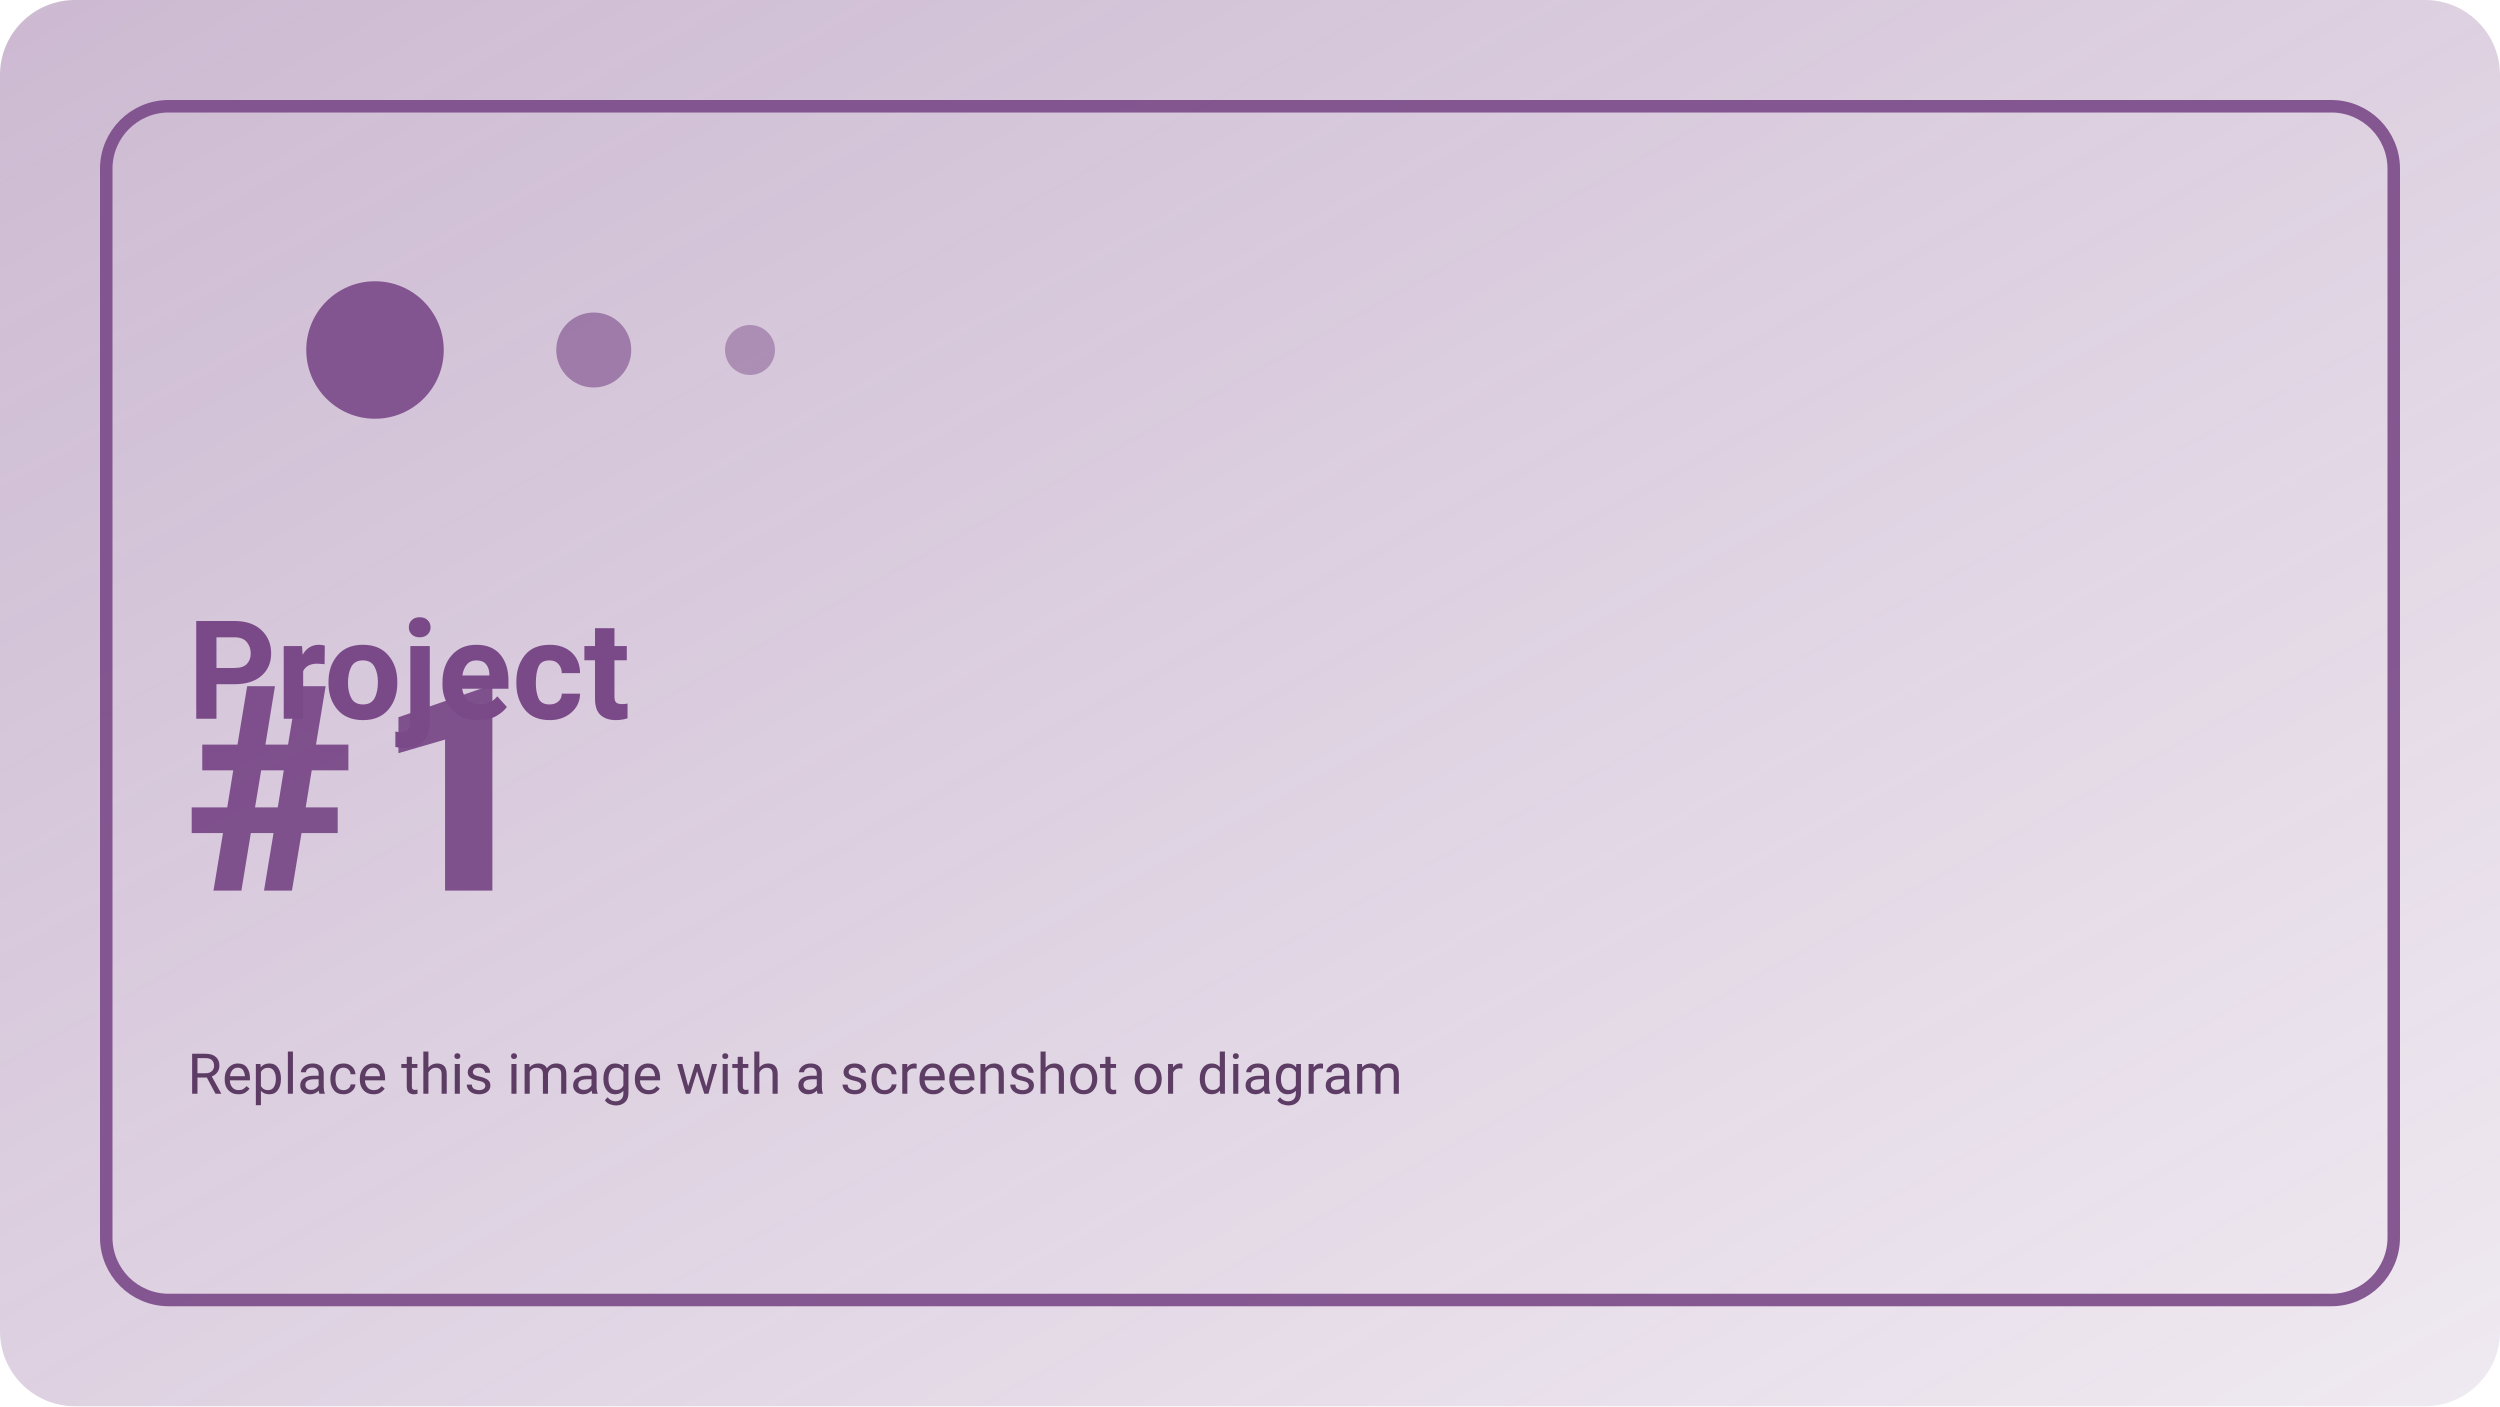
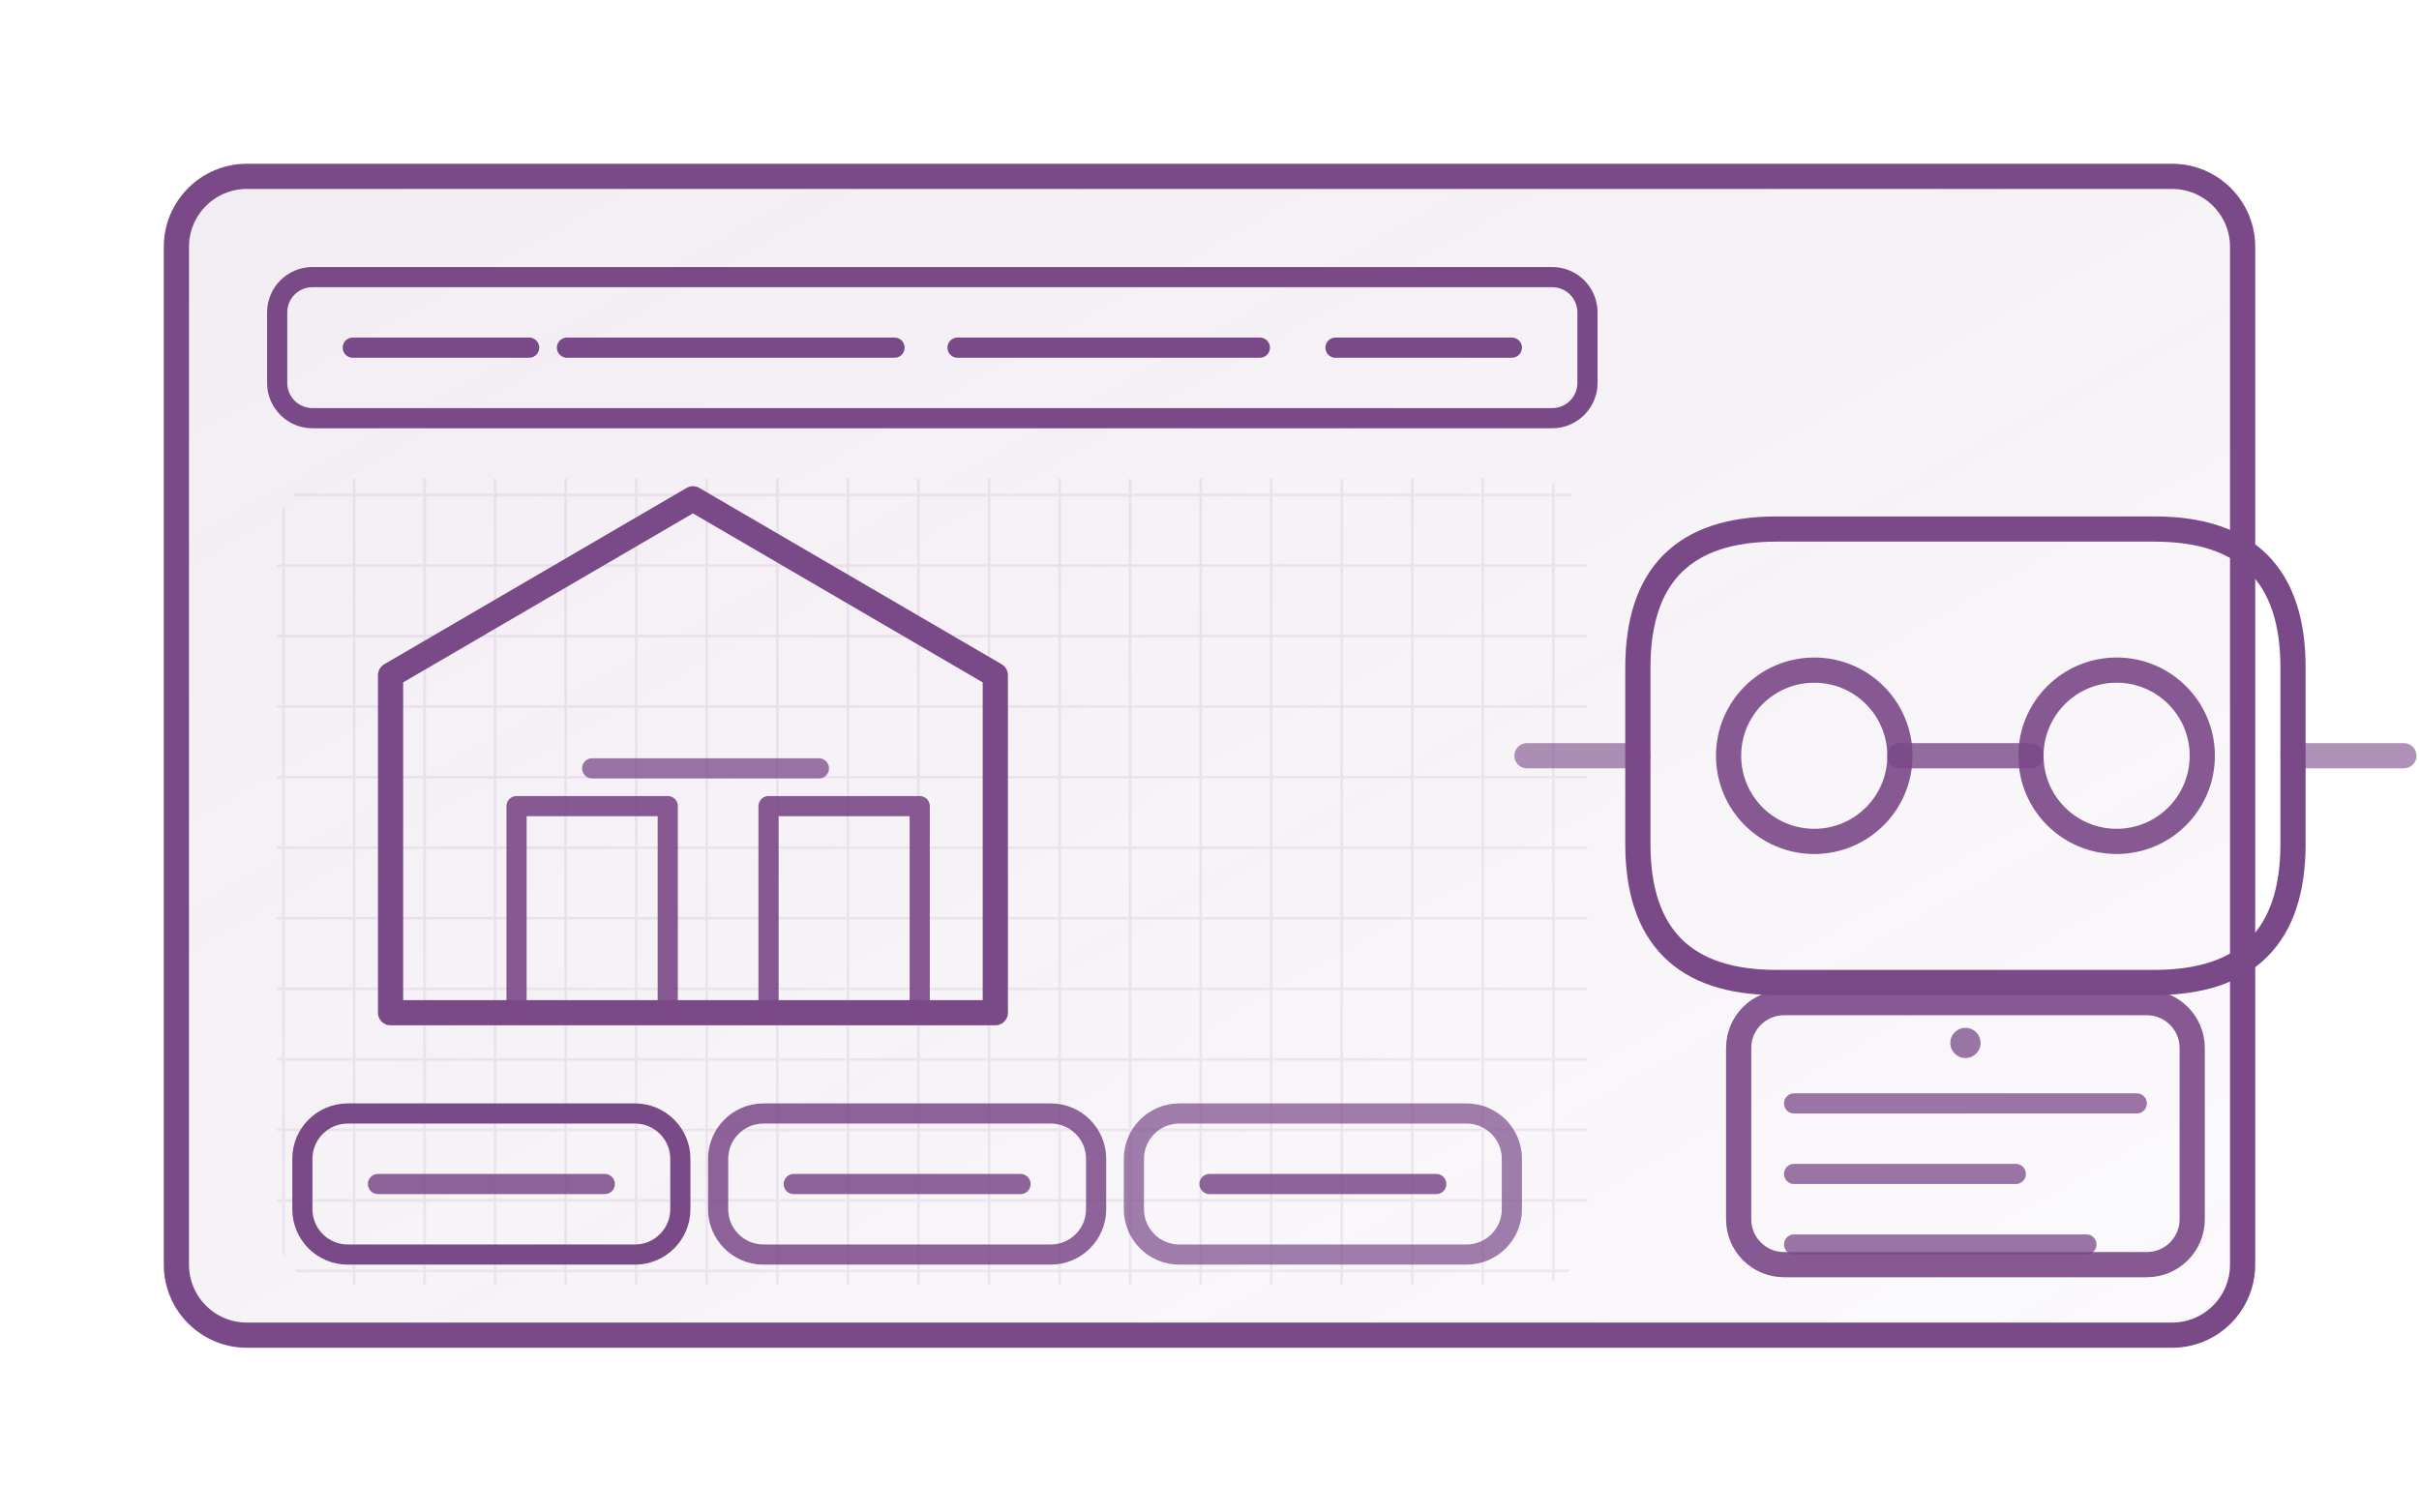
- <svg xmlns="http://www.w3.org/2000/svg" width="800" height="450" viewBox="0 0 800 450">
+ <svg xmlns="http://www.w3.org/2000/svg" width="960" height="600" viewBox="0 0 960 600" style="color:#7A4988">
  <defs>
    <linearGradient id="g" x1="0" y1="0" x2="1" y2="1">
-       <stop offset="0%" stop-color="#7A4988" stop-opacity="0.38" />
-       <stop offset="100%" stop-color="#7A4988" stop-opacity="0.12" />
+       <stop offset="0" stop-color="currentColor" stop-opacity="0.10" />
+       <stop offset="1" stop-color="currentColor" stop-opacity="0.03" />
    </linearGradient>
+     <pattern id="grid" width="28" height="28" patternUnits="userSpaceOnUse">
+       <path d="M28 0H0V28" fill="none" stroke="currentColor" stroke-opacity="0.18" stroke-width="2" />
+     </pattern>
  </defs>
-   <rect x="0" y="0" width="800" height="450" rx="24" fill="url(#g)" />
-   <rect x="34" y="34" width="732" height="382" rx="20" fill="none" stroke="#7A4988" stroke-width="4" opacity="0.9" />
-   <circle cx="120" cy="112" r="22" fill="#7A4988" opacity="0.9" />
-   <circle cx="190" cy="112" r="12" fill="#7A4988" opacity="0.6" />
-   <circle cx="240" cy="112" r="8" fill="#7A4988" opacity="0.45" />
-   <text x="60" y="230" font-family="system-ui, -apple-system, Segoe UI, Roboto, Arial" font-size="44" font-weight="700" fill="#7A4988">Project</text>
-   <text x="60" y="285" font-family="system-ui, -apple-system, Segoe UI, Roboto, Arial" font-size="92" font-weight="800" fill="#7A4988" opacity="0.95">#</text>
-   <text x="120" y="285" font-family="system-ui, -apple-system, Segoe UI, Roboto, Arial" font-size="92" font-weight="800" fill="#7A4988" opacity="0.95">1</text>
-   <text x="60" y="350" font-family="system-ui, -apple-system, Segoe UI, Roboto, Arial" font-size="18" fill="#4F2C57" opacity="0.9">Replace this image with a screenshot or diagram</text>
+   <rect x="70" y="70" width="820" height="460" rx="28" fill="url(#g)" stroke="currentColor" stroke-width="10" />
+   <rect x="110" y="190" width="520" height="320" rx="22" fill="url(#grid)" opacity="0.55" />
+   <rect x="110" y="110" width="520" height="56" rx="14" fill="none" stroke="currentColor" stroke-width="8" />
+   <path d="M140 138h70M225 138h130M380 138h120M530 138h70" fill="none" stroke="currentColor" stroke-width="8" stroke-linecap="round" />
+   <path d="M155 402V268l120-70 120 70v134H155Z" fill="none" stroke="currentColor" stroke-width="10" stroke-linejoin="round" />
+   <path d="M205 402V320h60v82M305 402V320h60v82" fill="none" stroke="currentColor" stroke-width="8" stroke-linecap="round" stroke-linejoin="round" stroke-opacity="0.9" />
+   <path d="M235 305h90" fill="none" stroke="currentColor" stroke-width="8" stroke-linecap="round" stroke-opacity="0.75" />
+   <rect x="120" y="442" width="150" height="56" rx="18" fill="none" stroke="currentColor" stroke-width="8" />
+   <rect x="285" y="442" width="150" height="56" rx="18" fill="none" stroke="currentColor" stroke-width="8" stroke-opacity="0.85" />
+   <rect x="450" y="442" width="150" height="56" rx="18" fill="none" stroke="currentColor" stroke-width="8" stroke-opacity="0.70" />
+   <path d="M150 470h90M315 470h90M480 470h90" fill="none" stroke="currentColor" stroke-width="8" stroke-linecap="round" stroke-opacity="0.85" />
+   <path d="M650 265            q0-55 55-55h150q55 0 55 55v70q0 55-55 55H705q-55 0-55-55Z" fill="none" stroke="currentColor" stroke-width="10" stroke-linejoin="round" />
+   <circle cx="720" cy="300" r="34" fill="none" stroke="currentColor" stroke-width="10" stroke-opacity="0.9" />
+   <circle cx="840" cy="300" r="34" fill="none" stroke="currentColor" stroke-width="10" stroke-opacity="0.9" />
+   <path d="M754 300h52" fill="none" stroke="currentColor" stroke-width="10" stroke-linecap="round" stroke-opacity="0.8" />
+   <path d="M650 300h-44M910 300h44" fill="none" stroke="currentColor" stroke-width="10" stroke-linecap="round" stroke-opacity="0.6" />
+   <rect x="690" y="398" width="180" height="104" rx="18" fill="none" stroke="currentColor" stroke-width="10" stroke-opacity="0.9" />
+   <circle cx="780" cy="414" r="6" fill="currentColor" opacity="0.75" />
+   <path d="M712 438h136M712 466h88M712 494h116" fill="none" stroke="currentColor" stroke-width="8" stroke-linecap="round" stroke-opacity="0.75" />
</svg>
